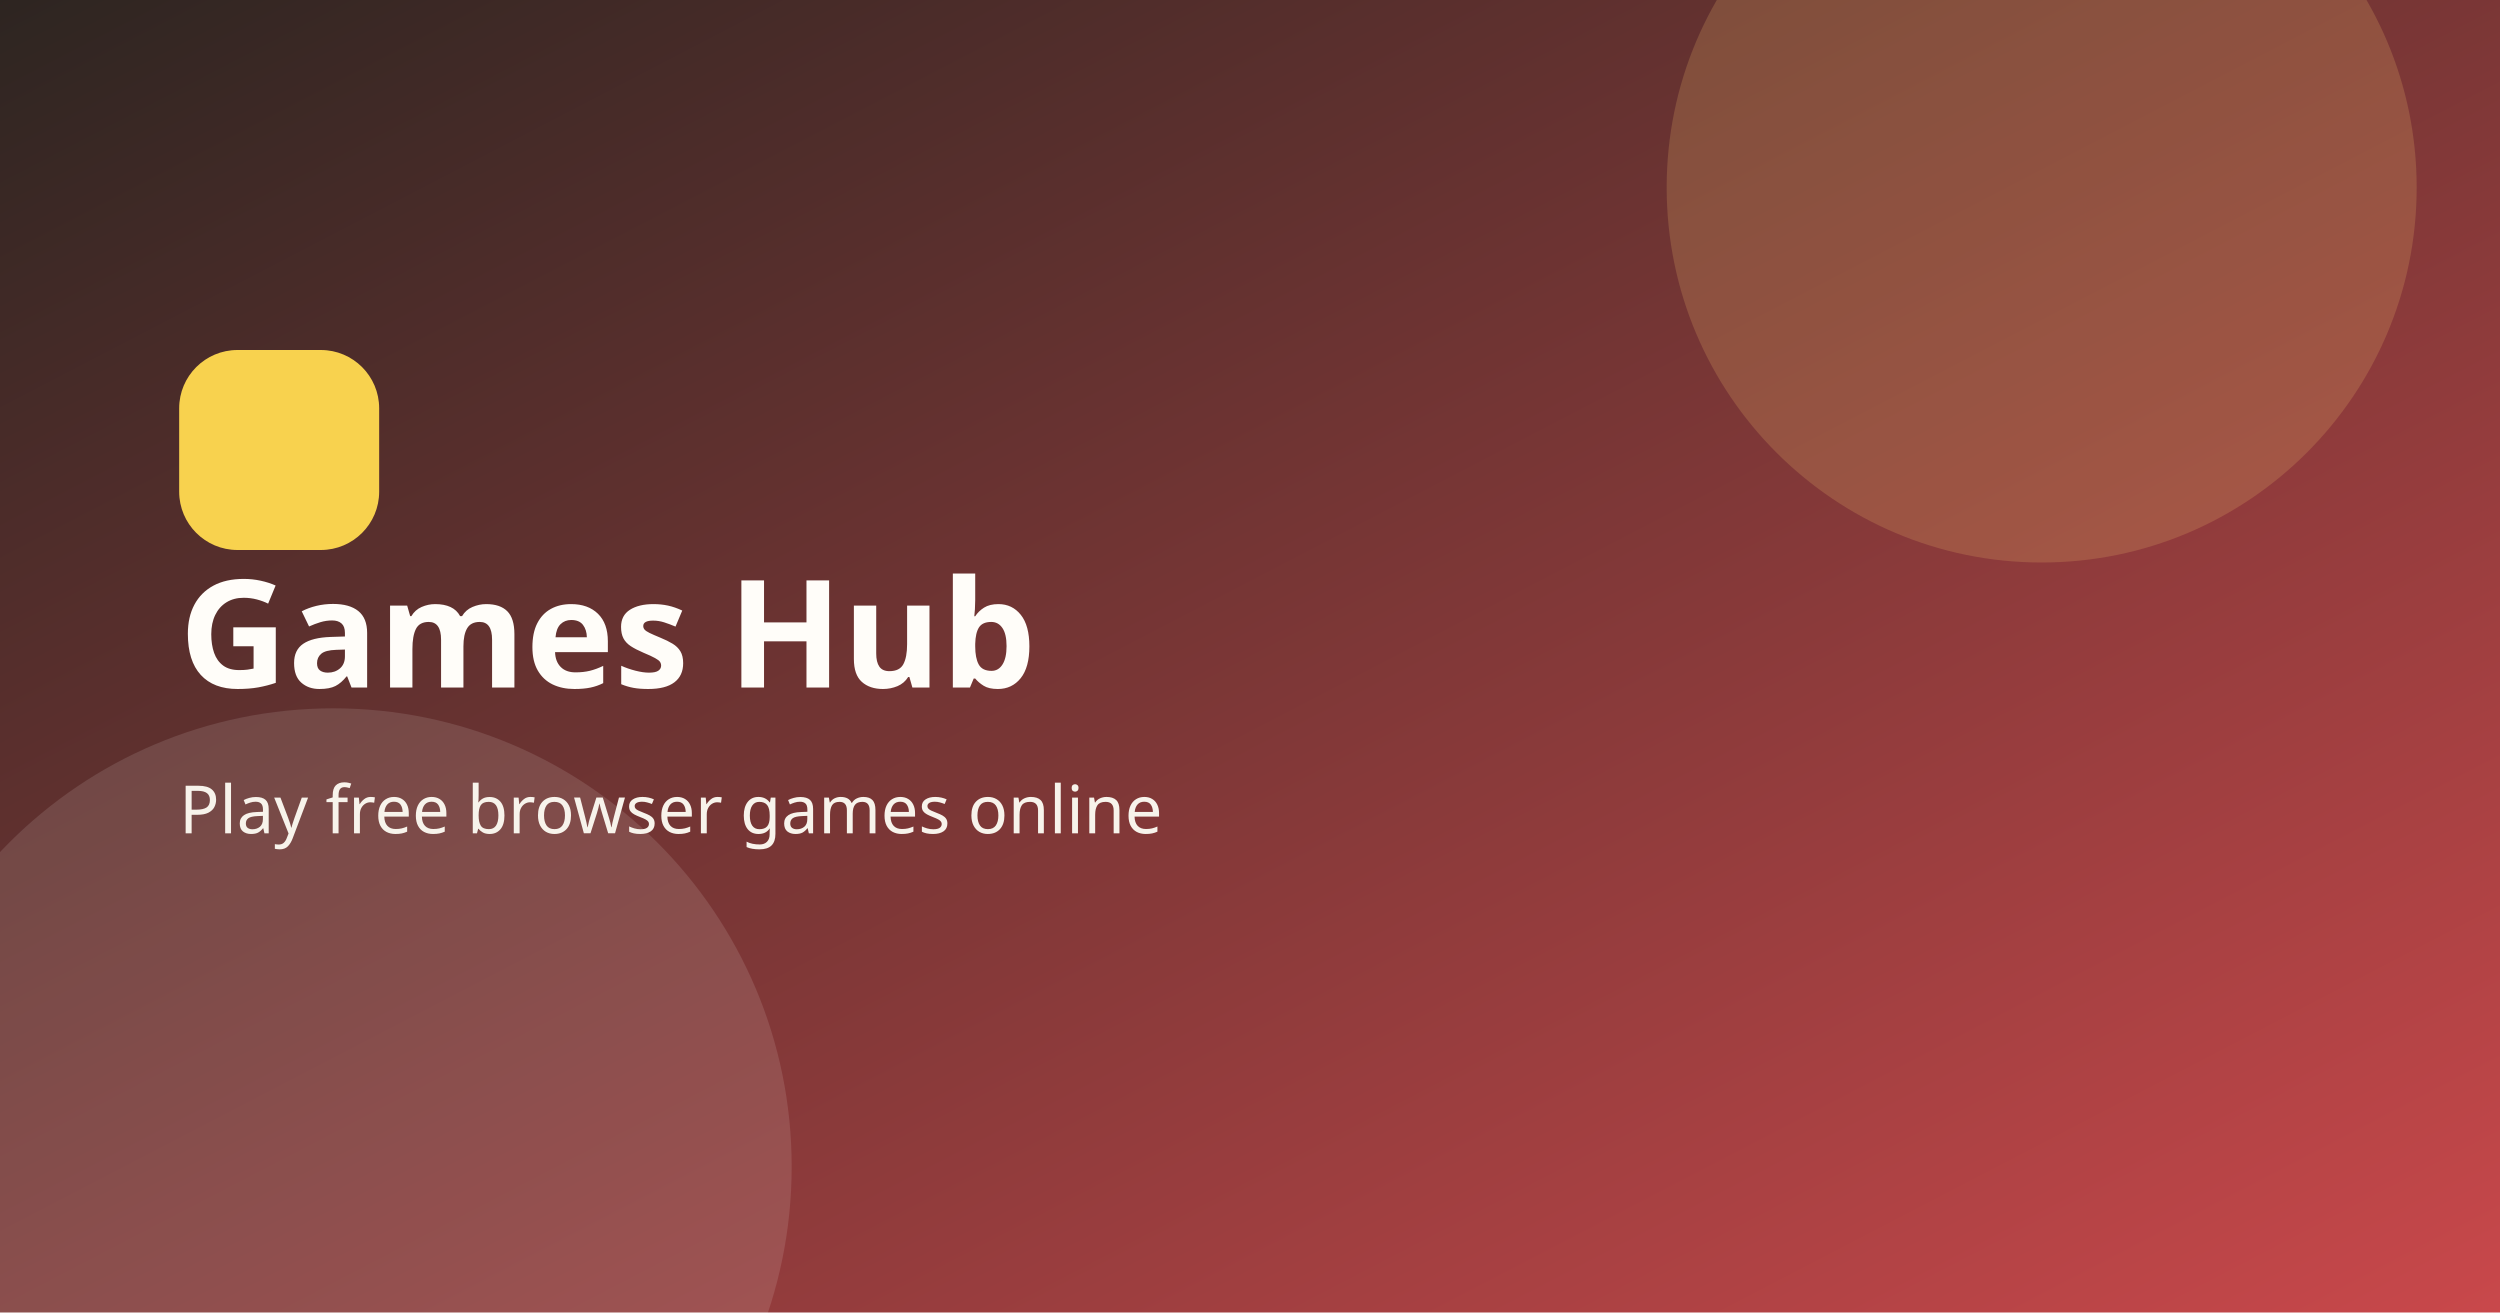
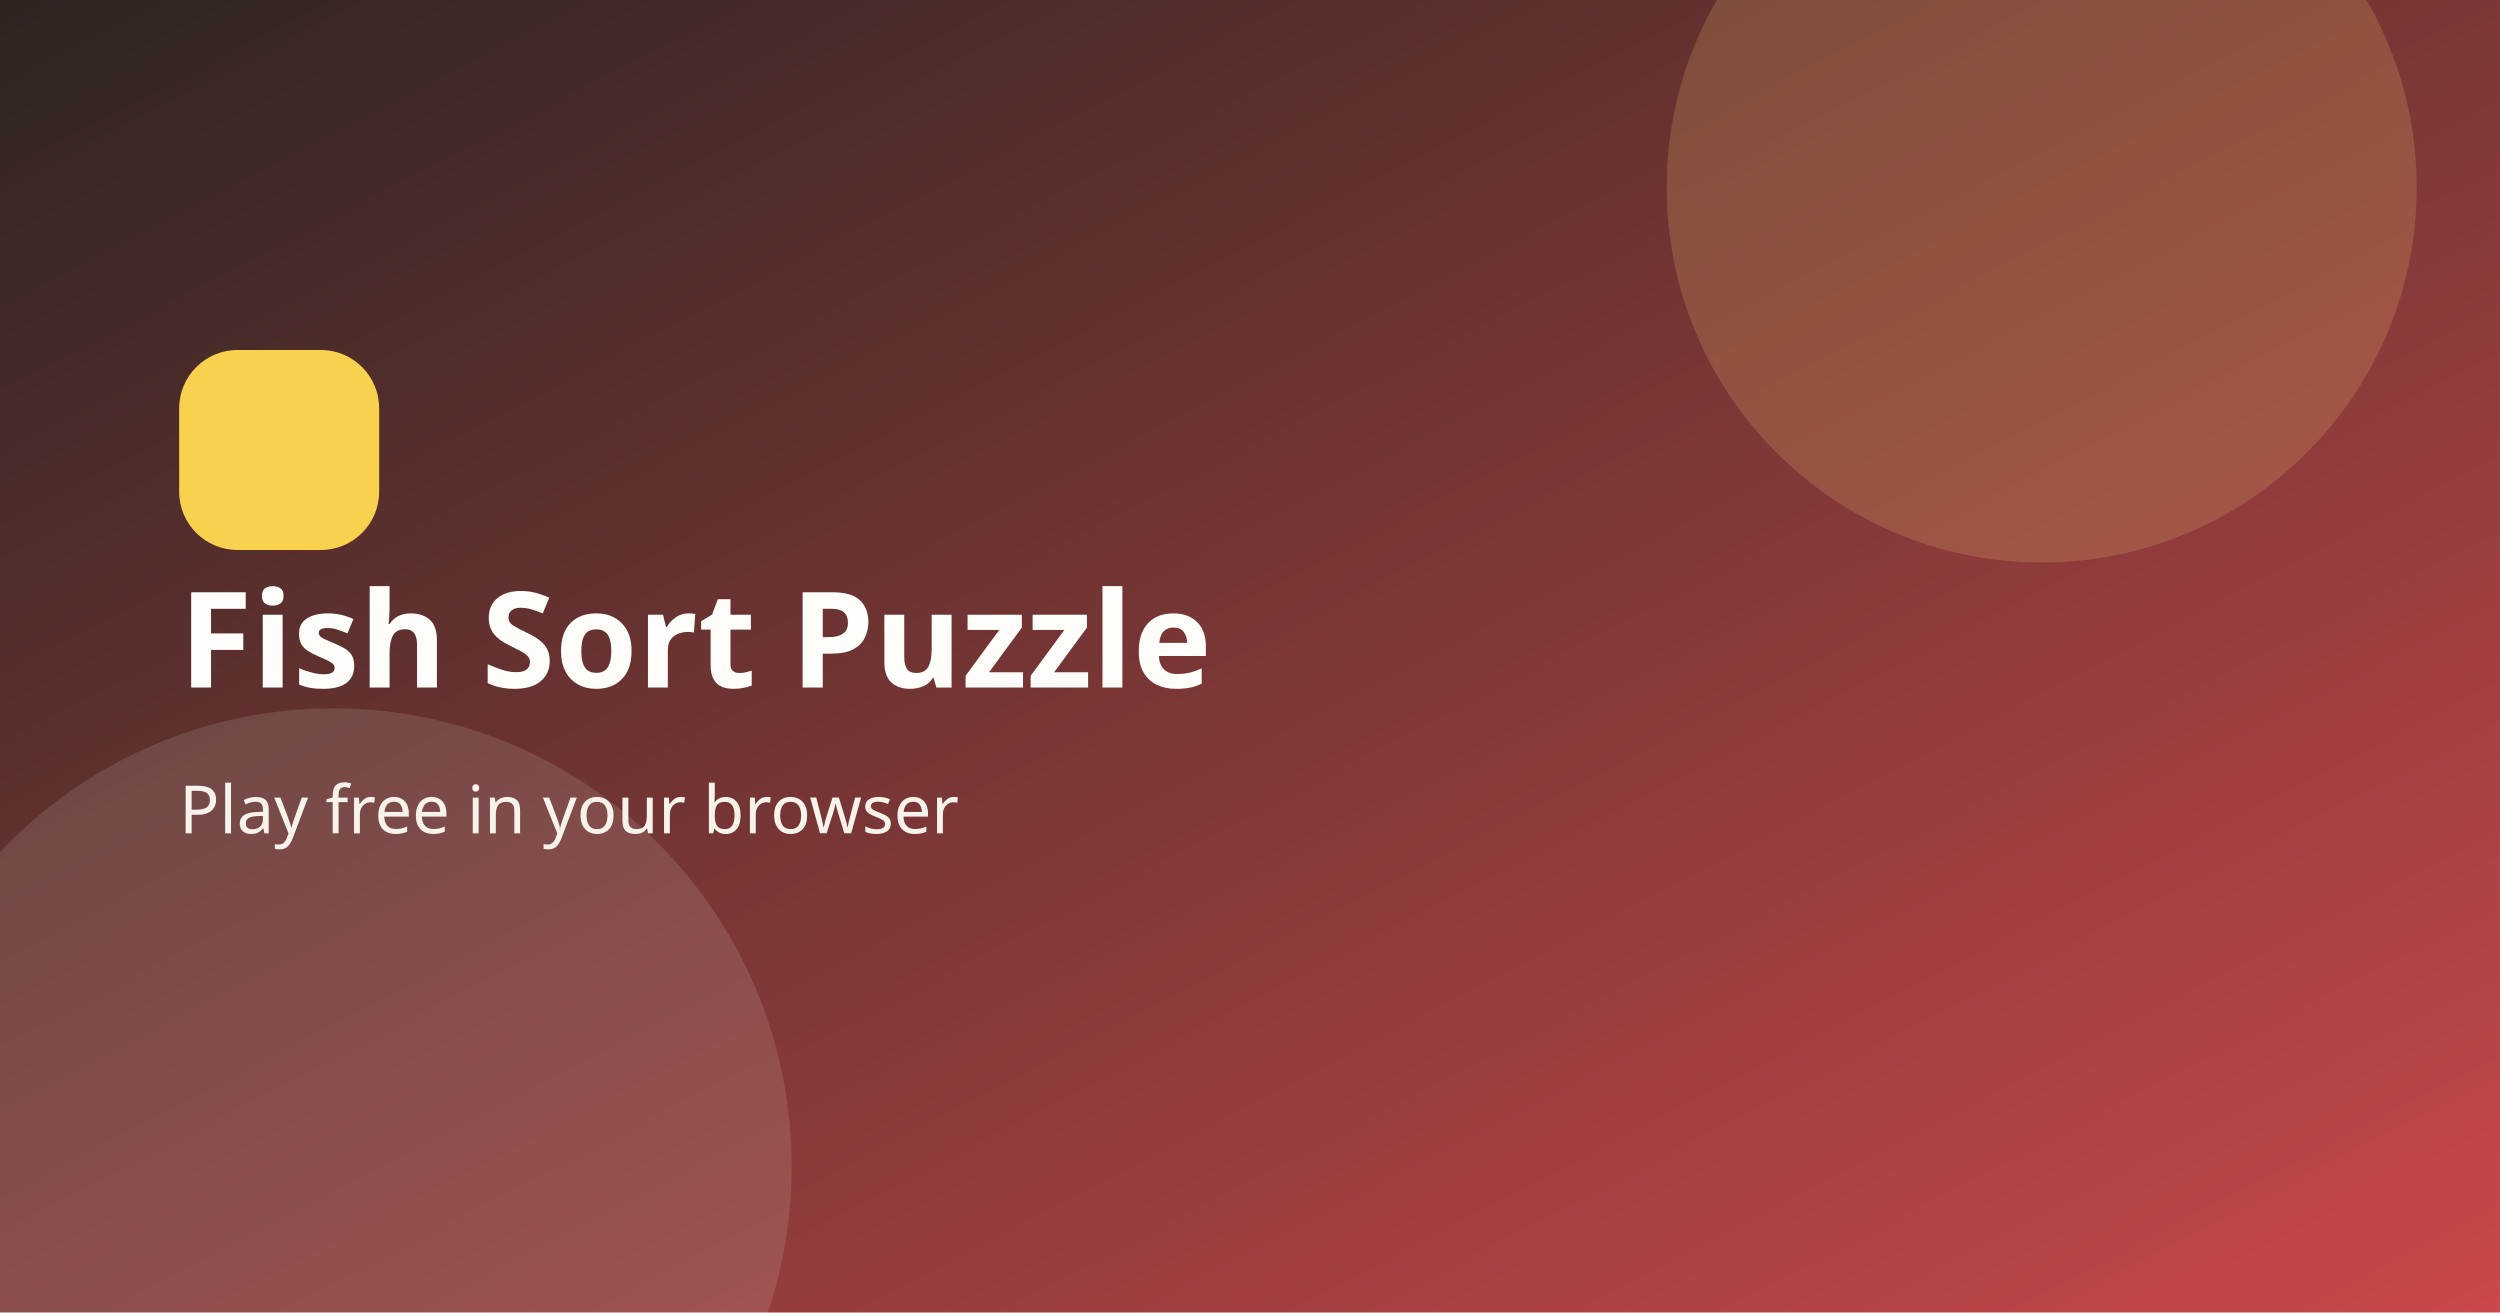
<svg xmlns="http://www.w3.org/2000/svg" viewBox="0 0 1200 630" role="img" aria-labelledby="title desc">
  <defs>
    <linearGradient id="bg" x1="0" y1="0" x2="1" y2="1">
      <stop offset="0" stop-color="#2d2521" />
      <stop offset="1" stop-color="#c9484b" />
    </linearGradient>
  </defs>
  <rect width="1200" height="630" fill="url(#bg)" />
  <circle cx="980" cy="90" r="180" fill="#e9b568" opacity=".22" />
  <circle cx="160" cy="560" r="220" fill="#fffdf9" opacity=".12" />
  <rect x="86" y="168" width="96" height="96" rx="28" fill="#f8d24e" />
-   <text x="86" y="330" fill="#fffdf9" font-family="Avenir Next, Trebuchet MS, sans-serif" font-size="72" font-weight="800">Games Hub</text>
-   <text x="86" y="400" fill="#f7f3eb" font-family="Avenir Next, Trebuchet MS, sans-serif" font-size="32">Play free browser games online</text>
+   <text x="86" y="330" fill="#fffdf9" font-family="Avenir Next, Trebuchet MS, sans-serif" font-size="64" font-weight="800">Fish Sort Puzzle</text>
+   <text x="86" y="400" fill="#f7f3eb" font-family="Avenir Next, Trebuchet MS, sans-serif" font-size="32">Play free in your browser</text>
</svg>
